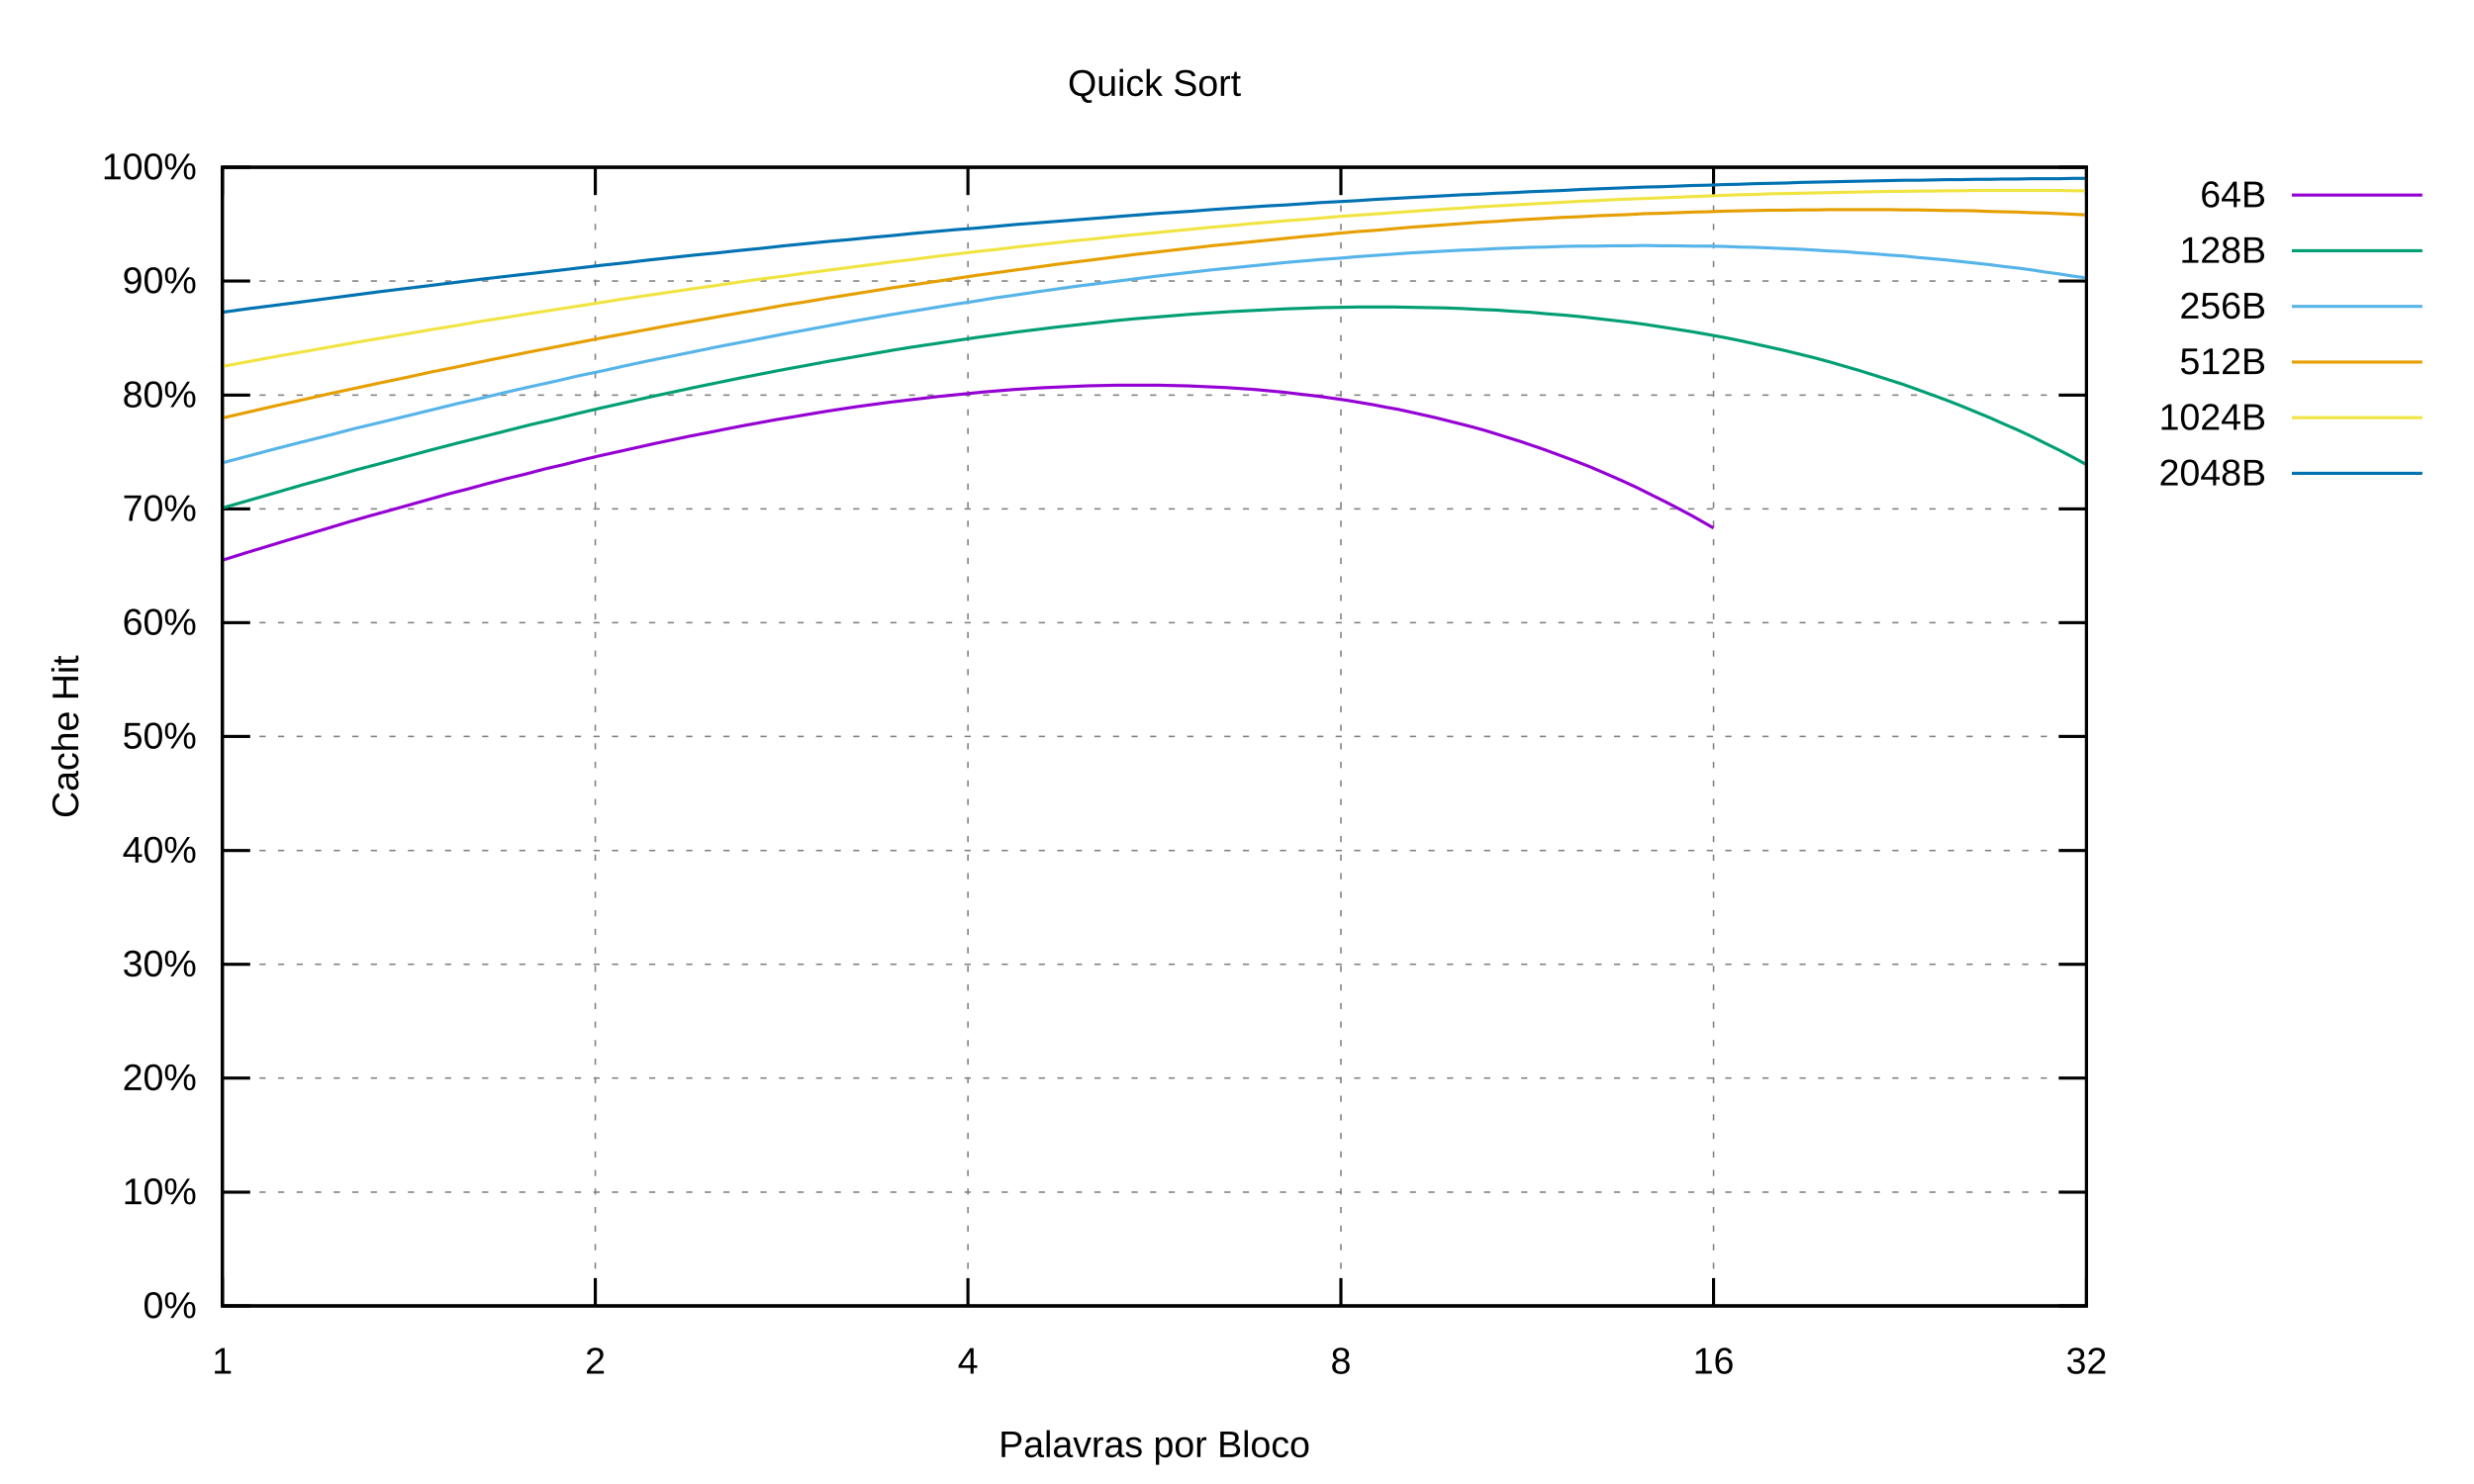
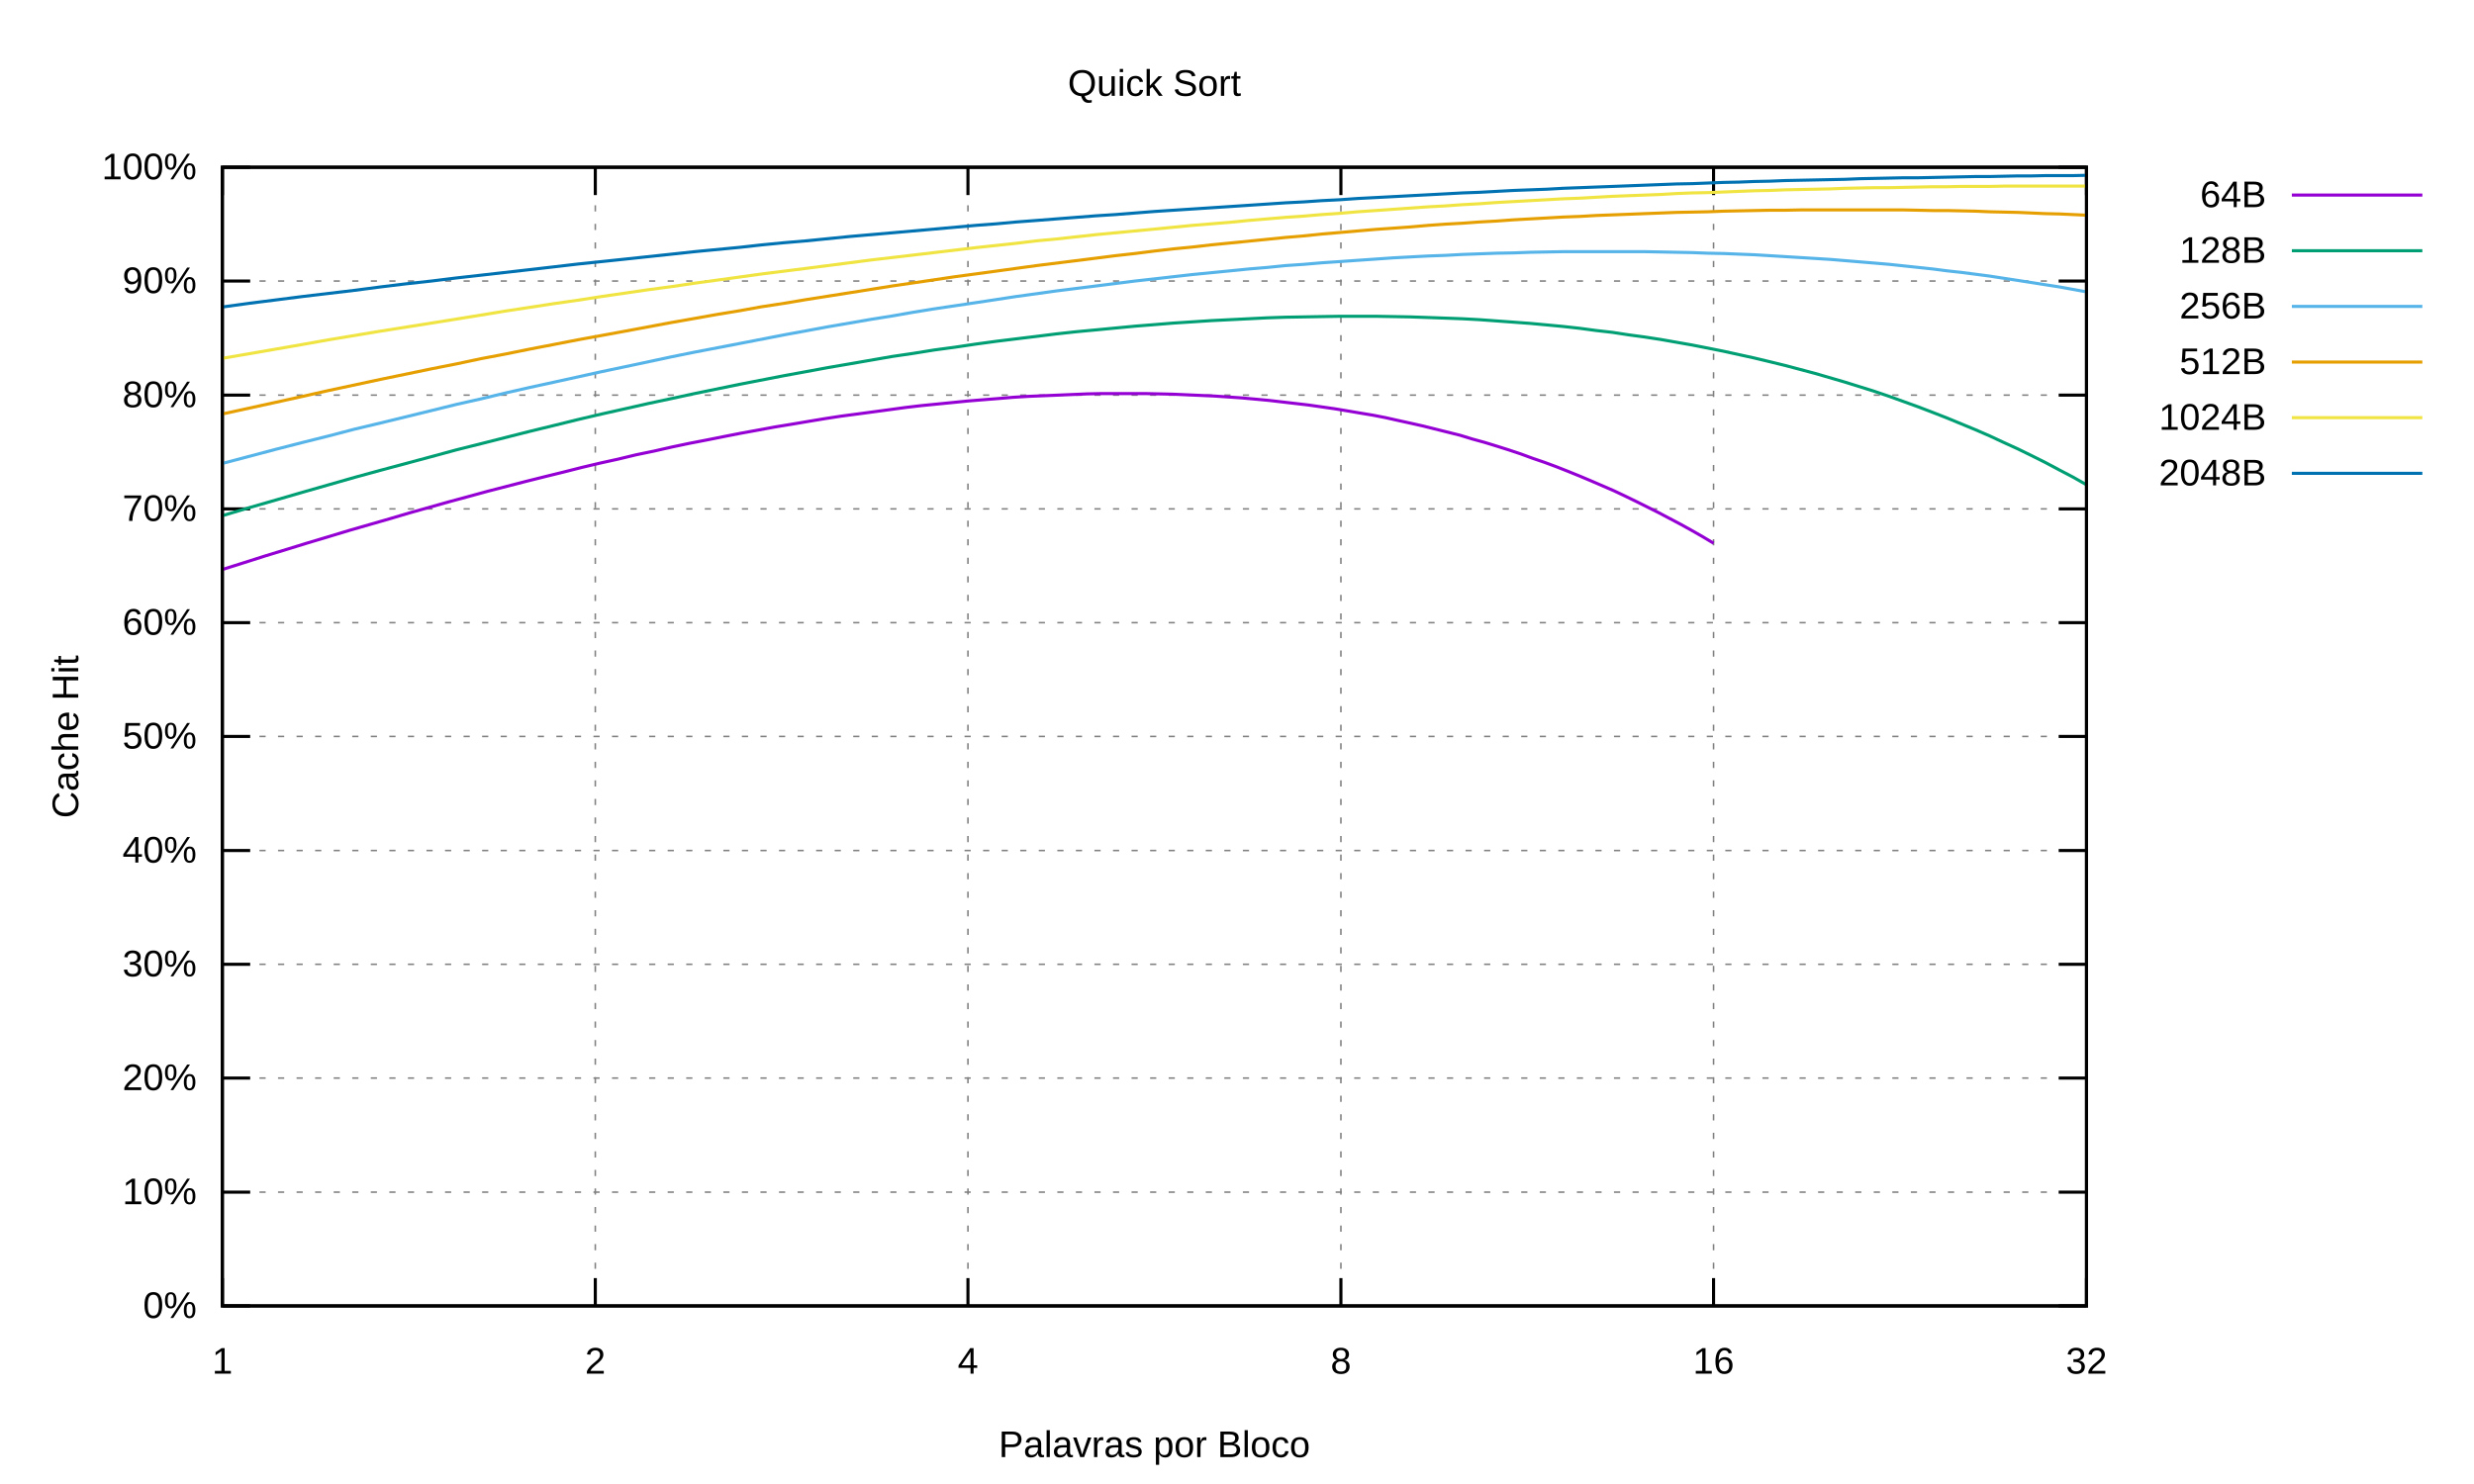
<svg xmlns="http://www.w3.org/2000/svg" xmlns:xlink="http://www.w3.org/1999/xlink" width="800" height="480" viewBox="0 0 800 480">
  <g id="gnuplot_canvas">
    <rect x="0" y="0" width="800" height="480" fill="none" />
    <defs>
      <circle id="gpDot" r="0.5" stroke-width="0.5" stroke="currentColor" />
      <path id="gpPt0" stroke-width="0.222" stroke="currentColor" d="M-1,0 h2 M0,-1 v2" />
      <path id="gpPt1" stroke-width="0.222" stroke="currentColor" d="M-1,-1 L1,1 M1,-1 L-1,1" />
      <path id="gpPt2" stroke-width="0.222" stroke="currentColor" d="M-1,0 L1,0 M0,-1 L0,1 M-1,-1 L1,1 M-1,1 L1,-1" />
      <rect id="gpPt3" stroke-width="0.222" stroke="currentColor" x="-1" y="-1" width="2" height="2" />
      <rect id="gpPt4" stroke-width="0.222" stroke="currentColor" fill="currentColor" x="-1" y="-1" width="2" height="2" />
      <circle id="gpPt5" stroke-width="0.222" stroke="currentColor" cx="0" cy="0" r="1" />
      <use xlink:href="#gpPt5" id="gpPt6" fill="currentColor" stroke="none" />
      <path id="gpPt7" stroke-width="0.222" stroke="currentColor" d="M0,-1.33 L-1.33,0.67 L1.33,0.67 z" />
      <use xlink:href="#gpPt7" id="gpPt8" fill="currentColor" stroke="none" />
      <use xlink:href="#gpPt7" id="gpPt9" stroke="currentColor" transform="rotate(180)" />
      <use xlink:href="#gpPt9" id="gpPt10" fill="currentColor" stroke="none" />
      <use xlink:href="#gpPt3" id="gpPt11" stroke="currentColor" transform="rotate(45)" />
      <use xlink:href="#gpPt11" id="gpPt12" fill="currentColor" stroke="none" />
      <path id="gpPt13" stroke-width="0.222" stroke="currentColor" d="M0,1.330 L1.265,0.411 L0.782,-1.067 L-0.782,-1.076 L-1.265,0.411 z" />
      <use xlink:href="#gpPt13" id="gpPt14" fill="currentColor" stroke="none" />
      <filter id="textbox" filterUnits="objectBoundingBox" x="0" y="0" height="1" width="1">
        <feFlood flood-color="white" flood-opacity="1" result="bgnd" />
        <feComposite in="SourceGraphic" in2="bgnd" operator="atop" />
      </filter>
      <filter id="greybox" filterUnits="objectBoundingBox" x="0" y="0" height="1" width="1">
        <feFlood flood-color="lightgrey" flood-opacity="1" result="grey" />
        <feComposite in="SourceGraphic" in2="grey" operator="atop" />
      </filter>
    </defs>
    <g fill="none" color="white" stroke="currentColor" stroke-width="1.00" stroke-linecap="butt" stroke-linejoin="miter">
</g>
    <g fill="none" color="black" stroke="currentColor" stroke-width="1.00" stroke-linecap="butt" stroke-linejoin="miter">
</g>
    <g fill="none" color="black" stroke="black" stroke-width="0.50" stroke-linecap="butt" stroke-linejoin="miter">
</g>
    <g fill="none" color="gray" stroke="currentColor" stroke-width="0.50" stroke-linecap="butt" stroke-linejoin="miter">
      <path stroke="gray" stroke-dasharray="2,4" class="gridline" d="M71.9,422.4 L674.7,422.4  " />
    </g>
    <g fill="none" color="gray" stroke="gray" stroke-width="1.00" stroke-linecap="butt" stroke-linejoin="miter">
</g>
    <g fill="none" color="black" stroke="currentColor" stroke-width="1.00" stroke-linecap="butt" stroke-linejoin="miter">
      <path stroke="black" d="M71.9,422.4 L80.9,422.4 M674.7,422.4 L665.7,422.4  " />
      <g transform="translate(63.6,426.3)" stroke="none" fill="black" font-family="Arial" font-size="12.00" text-anchor="end">
        <text>
          <tspan font-family="Arial">0%</tspan>
        </text>
      </g>
    </g>
    <g fill="none" color="black" stroke="currentColor" stroke-width="1.00" stroke-linecap="butt" stroke-linejoin="miter">
</g>
    <g fill="none" color="black" stroke="black" stroke-width="0.50" stroke-linecap="butt" stroke-linejoin="miter">
</g>
    <g fill="none" color="gray" stroke="currentColor" stroke-width="0.50" stroke-linecap="butt" stroke-linejoin="miter">
      <path stroke="gray" stroke-dasharray="2,4" class="gridline" d="M71.9,385.6 L674.7,385.6  " />
    </g>
    <g fill="none" color="gray" stroke="gray" stroke-width="1.00" stroke-linecap="butt" stroke-linejoin="miter">
</g>
    <g fill="none" color="black" stroke="currentColor" stroke-width="1.00" stroke-linecap="butt" stroke-linejoin="miter">
      <path stroke="black" d="M71.9,385.6 L80.9,385.6 M674.7,385.6 L665.7,385.6  " />
      <g transform="translate(63.6,389.5)" stroke="none" fill="black" font-family="Arial" font-size="12.00" text-anchor="end">
        <text>
          <tspan font-family="Arial">10%</tspan>
        </text>
      </g>
    </g>
    <g fill="none" color="black" stroke="currentColor" stroke-width="1.00" stroke-linecap="butt" stroke-linejoin="miter">
</g>
    <g fill="none" color="black" stroke="black" stroke-width="0.50" stroke-linecap="butt" stroke-linejoin="miter">
</g>
    <g fill="none" color="gray" stroke="currentColor" stroke-width="0.50" stroke-linecap="butt" stroke-linejoin="miter">
      <path stroke="gray" stroke-dasharray="2,4" class="gridline" d="M71.9,348.7 L674.7,348.7  " />
    </g>
    <g fill="none" color="gray" stroke="gray" stroke-width="1.00" stroke-linecap="butt" stroke-linejoin="miter">
</g>
    <g fill="none" color="black" stroke="currentColor" stroke-width="1.00" stroke-linecap="butt" stroke-linejoin="miter">
      <path stroke="black" d="M71.9,348.7 L80.9,348.7 M674.7,348.7 L665.7,348.7  " />
      <g transform="translate(63.6,352.6)" stroke="none" fill="black" font-family="Arial" font-size="12.00" text-anchor="end">
        <text>
          <tspan font-family="Arial">20%</tspan>
        </text>
      </g>
    </g>
    <g fill="none" color="black" stroke="currentColor" stroke-width="1.00" stroke-linecap="butt" stroke-linejoin="miter">
</g>
    <g fill="none" color="black" stroke="black" stroke-width="0.50" stroke-linecap="butt" stroke-linejoin="miter">
</g>
    <g fill="none" color="gray" stroke="currentColor" stroke-width="0.50" stroke-linecap="butt" stroke-linejoin="miter">
      <path stroke="gray" stroke-dasharray="2,4" class="gridline" d="M71.9,311.9 L674.7,311.9  " />
    </g>
    <g fill="none" color="gray" stroke="gray" stroke-width="1.00" stroke-linecap="butt" stroke-linejoin="miter">
</g>
    <g fill="none" color="black" stroke="currentColor" stroke-width="1.00" stroke-linecap="butt" stroke-linejoin="miter">
      <path stroke="black" d="M71.9,311.9 L80.9,311.9 M674.7,311.9 L665.7,311.9  " />
      <g transform="translate(63.6,315.8)" stroke="none" fill="black" font-family="Arial" font-size="12.00" text-anchor="end">
        <text>
          <tspan font-family="Arial">30%</tspan>
        </text>
      </g>
    </g>
    <g fill="none" color="black" stroke="currentColor" stroke-width="1.00" stroke-linecap="butt" stroke-linejoin="miter">
</g>
    <g fill="none" color="black" stroke="black" stroke-width="0.50" stroke-linecap="butt" stroke-linejoin="miter">
</g>
    <g fill="none" color="gray" stroke="currentColor" stroke-width="0.50" stroke-linecap="butt" stroke-linejoin="miter">
      <path stroke="gray" stroke-dasharray="2,4" class="gridline" d="M71.9,275.1 L674.7,275.1  " />
    </g>
    <g fill="none" color="gray" stroke="gray" stroke-width="1.00" stroke-linecap="butt" stroke-linejoin="miter">
</g>
    <g fill="none" color="black" stroke="currentColor" stroke-width="1.00" stroke-linecap="butt" stroke-linejoin="miter">
      <path stroke="black" d="M71.9,275.1 L80.9,275.1 M674.7,275.1 L665.7,275.1  " />
      <g transform="translate(63.6,279.0)" stroke="none" fill="black" font-family="Arial" font-size="12.00" text-anchor="end">
        <text>
          <tspan font-family="Arial">40%</tspan>
        </text>
      </g>
    </g>
    <g fill="none" color="black" stroke="currentColor" stroke-width="1.00" stroke-linecap="butt" stroke-linejoin="miter">
</g>
    <g fill="none" color="black" stroke="black" stroke-width="0.50" stroke-linecap="butt" stroke-linejoin="miter">
</g>
    <g fill="none" color="gray" stroke="currentColor" stroke-width="0.50" stroke-linecap="butt" stroke-linejoin="miter">
      <path stroke="gray" stroke-dasharray="2,4" class="gridline" d="M71.9,238.2 L674.7,238.2  " />
    </g>
    <g fill="none" color="gray" stroke="gray" stroke-width="1.00" stroke-linecap="butt" stroke-linejoin="miter">
</g>
    <g fill="none" color="black" stroke="currentColor" stroke-width="1.00" stroke-linecap="butt" stroke-linejoin="miter">
      <path stroke="black" d="M71.9,238.2 L80.9,238.2 M674.7,238.2 L665.7,238.2  " />
      <g transform="translate(63.6,242.1)" stroke="none" fill="black" font-family="Arial" font-size="12.00" text-anchor="end">
        <text>
          <tspan font-family="Arial">50%</tspan>
        </text>
      </g>
    </g>
    <g fill="none" color="black" stroke="currentColor" stroke-width="1.00" stroke-linecap="butt" stroke-linejoin="miter">
</g>
    <g fill="none" color="black" stroke="black" stroke-width="0.50" stroke-linecap="butt" stroke-linejoin="miter">
</g>
    <g fill="none" color="gray" stroke="currentColor" stroke-width="0.50" stroke-linecap="butt" stroke-linejoin="miter">
      <path stroke="gray" stroke-dasharray="2,4" class="gridline" d="M71.9,201.4 L674.7,201.4  " />
    </g>
    <g fill="none" color="gray" stroke="gray" stroke-width="1.00" stroke-linecap="butt" stroke-linejoin="miter">
</g>
    <g fill="none" color="black" stroke="currentColor" stroke-width="1.00" stroke-linecap="butt" stroke-linejoin="miter">
      <path stroke="black" d="M71.9,201.4 L80.9,201.4 M674.7,201.4 L665.7,201.4  " />
      <g transform="translate(63.6,205.3)" stroke="none" fill="black" font-family="Arial" font-size="12.00" text-anchor="end">
        <text>
          <tspan font-family="Arial">60%</tspan>
        </text>
      </g>
    </g>
    <g fill="none" color="black" stroke="currentColor" stroke-width="1.00" stroke-linecap="butt" stroke-linejoin="miter">
</g>
    <g fill="none" color="black" stroke="black" stroke-width="0.50" stroke-linecap="butt" stroke-linejoin="miter">
</g>
    <g fill="none" color="gray" stroke="currentColor" stroke-width="0.50" stroke-linecap="butt" stroke-linejoin="miter">
      <path stroke="gray" stroke-dasharray="2,4" class="gridline" d="M71.9,164.6 L674.7,164.6  " />
    </g>
    <g fill="none" color="gray" stroke="gray" stroke-width="1.00" stroke-linecap="butt" stroke-linejoin="miter">
</g>
    <g fill="none" color="black" stroke="currentColor" stroke-width="1.00" stroke-linecap="butt" stroke-linejoin="miter">
      <path stroke="black" d="M71.9,164.6 L80.9,164.6 M674.7,164.6 L665.7,164.6  " />
      <g transform="translate(63.6,168.5)" stroke="none" fill="black" font-family="Arial" font-size="12.00" text-anchor="end">
        <text>
          <tspan font-family="Arial">70%</tspan>
        </text>
      </g>
    </g>
    <g fill="none" color="black" stroke="currentColor" stroke-width="1.00" stroke-linecap="butt" stroke-linejoin="miter">
</g>
    <g fill="none" color="black" stroke="black" stroke-width="0.50" stroke-linecap="butt" stroke-linejoin="miter">
</g>
    <g fill="none" color="gray" stroke="currentColor" stroke-width="0.50" stroke-linecap="butt" stroke-linejoin="miter">
      <path stroke="gray" stroke-dasharray="2,4" class="gridline" d="M71.9,127.8 L674.7,127.8  " />
    </g>
    <g fill="none" color="gray" stroke="gray" stroke-width="1.00" stroke-linecap="butt" stroke-linejoin="miter">
</g>
    <g fill="none" color="black" stroke="currentColor" stroke-width="1.00" stroke-linecap="butt" stroke-linejoin="miter">
      <path stroke="black" d="M71.9,127.8 L80.9,127.8 M674.7,127.8 L665.7,127.8  " />
      <g transform="translate(63.6,131.7)" stroke="none" fill="black" font-family="Arial" font-size="12.00" text-anchor="end">
        <text>
          <tspan font-family="Arial">80%</tspan>
        </text>
      </g>
    </g>
    <g fill="none" color="black" stroke="currentColor" stroke-width="1.00" stroke-linecap="butt" stroke-linejoin="miter">
</g>
    <g fill="none" color="black" stroke="black" stroke-width="0.50" stroke-linecap="butt" stroke-linejoin="miter">
</g>
    <g fill="none" color="gray" stroke="currentColor" stroke-width="0.50" stroke-linecap="butt" stroke-linejoin="miter">
      <path stroke="gray" stroke-dasharray="2,4" class="gridline" d="M71.9,90.9 L674.7,90.9  " />
    </g>
    <g fill="none" color="gray" stroke="gray" stroke-width="1.00" stroke-linecap="butt" stroke-linejoin="miter">
</g>
    <g fill="none" color="black" stroke="currentColor" stroke-width="1.00" stroke-linecap="butt" stroke-linejoin="miter">
      <path stroke="black" d="M71.9,90.9 L80.9,90.9 M674.7,90.9 L665.7,90.9  " />
      <g transform="translate(63.6,94.8)" stroke="none" fill="black" font-family="Arial" font-size="12.00" text-anchor="end">
        <text>
          <tspan font-family="Arial">90%</tspan>
        </text>
      </g>
    </g>
    <g fill="none" color="black" stroke="currentColor" stroke-width="1.00" stroke-linecap="butt" stroke-linejoin="miter">
</g>
    <g fill="none" color="black" stroke="black" stroke-width="0.50" stroke-linecap="butt" stroke-linejoin="miter">
</g>
    <g fill="none" color="gray" stroke="currentColor" stroke-width="0.50" stroke-linecap="butt" stroke-linejoin="miter">
      <path stroke="gray" stroke-dasharray="2,4" class="gridline" d="M71.9,54.1 L674.7,54.1  " />
    </g>
    <g fill="none" color="gray" stroke="gray" stroke-width="1.00" stroke-linecap="butt" stroke-linejoin="miter">
</g>
    <g fill="none" color="black" stroke="currentColor" stroke-width="1.00" stroke-linecap="butt" stroke-linejoin="miter">
      <path stroke="black" d="M71.9,54.1 L80.9,54.1 M674.7,54.1 L665.7,54.1  " />
      <g transform="translate(63.6,58.0)" stroke="none" fill="black" font-family="Arial" font-size="12.00" text-anchor="end">
        <text>
          <tspan font-family="Arial">100%</tspan>
        </text>
      </g>
    </g>
    <g fill="none" color="black" stroke="currentColor" stroke-width="1.00" stroke-linecap="butt" stroke-linejoin="miter">
</g>
    <g fill="none" color="black" stroke="black" stroke-width="0.50" stroke-linecap="butt" stroke-linejoin="miter">
</g>
    <g fill="none" color="gray" stroke="currentColor" stroke-width="0.50" stroke-linecap="butt" stroke-linejoin="miter">
      <path stroke="gray" stroke-dasharray="2,4" class="gridline" d="M71.9,422.4 L71.9,54.1  " />
    </g>
    <g fill="none" color="gray" stroke="gray" stroke-width="1.00" stroke-linecap="butt" stroke-linejoin="miter">
</g>
    <g fill="none" color="black" stroke="currentColor" stroke-width="1.00" stroke-linecap="butt" stroke-linejoin="miter">
      <path stroke="black" d="M71.9,422.4 L71.9,413.4 M71.9,54.1 L71.9,63.1  " />
      <g transform="translate(71.9,444.3)" stroke="none" fill="black" font-family="Arial" font-size="12.00" text-anchor="middle">
        <text>
          <tspan font-family="Arial"> 1</tspan>
        </text>
      </g>
    </g>
    <g fill="none" color="black" stroke="currentColor" stroke-width="1.00" stroke-linecap="butt" stroke-linejoin="miter">
</g>
    <g fill="none" color="black" stroke="black" stroke-width="0.50" stroke-linecap="butt" stroke-linejoin="miter">
</g>
    <g fill="none" color="gray" stroke="currentColor" stroke-width="0.50" stroke-linecap="butt" stroke-linejoin="miter">
      <path stroke="gray" stroke-dasharray="2,4" class="gridline" d="M192.5,422.4 L192.5,54.1  " />
    </g>
    <g fill="none" color="gray" stroke="gray" stroke-width="1.00" stroke-linecap="butt" stroke-linejoin="miter">
</g>
    <g fill="none" color="black" stroke="currentColor" stroke-width="1.00" stroke-linecap="butt" stroke-linejoin="miter">
      <path stroke="black" d="M192.5,422.4 L192.5,413.4 M192.5,54.1 L192.5,63.1  " />
      <g transform="translate(192.5,444.3)" stroke="none" fill="black" font-family="Arial" font-size="12.00" text-anchor="middle">
        <text>
          <tspan font-family="Arial"> 2</tspan>
        </text>
      </g>
    </g>
    <g fill="none" color="black" stroke="currentColor" stroke-width="1.00" stroke-linecap="butt" stroke-linejoin="miter">
</g>
    <g fill="none" color="black" stroke="black" stroke-width="0.50" stroke-linecap="butt" stroke-linejoin="miter">
</g>
    <g fill="none" color="gray" stroke="currentColor" stroke-width="0.50" stroke-linecap="butt" stroke-linejoin="miter">
      <path stroke="gray" stroke-dasharray="2,4" class="gridline" d="M313.0,422.4 L313.0,54.1  " />
    </g>
    <g fill="none" color="gray" stroke="gray" stroke-width="1.00" stroke-linecap="butt" stroke-linejoin="miter">
</g>
    <g fill="none" color="black" stroke="currentColor" stroke-width="1.00" stroke-linecap="butt" stroke-linejoin="miter">
      <path stroke="black" d="M313.0,422.4 L313.0,413.4 M313.0,54.1 L313.0,63.1  " />
      <g transform="translate(313.0,444.3)" stroke="none" fill="black" font-family="Arial" font-size="12.00" text-anchor="middle">
        <text>
          <tspan font-family="Arial"> 4</tspan>
        </text>
      </g>
    </g>
    <g fill="none" color="black" stroke="currentColor" stroke-width="1.00" stroke-linecap="butt" stroke-linejoin="miter">
</g>
    <g fill="none" color="black" stroke="black" stroke-width="0.50" stroke-linecap="butt" stroke-linejoin="miter">
</g>
    <g fill="none" color="gray" stroke="currentColor" stroke-width="0.50" stroke-linecap="butt" stroke-linejoin="miter">
      <path stroke="gray" stroke-dasharray="2,4" class="gridline" d="M433.6,422.4 L433.6,54.1  " />
    </g>
    <g fill="none" color="gray" stroke="gray" stroke-width="1.00" stroke-linecap="butt" stroke-linejoin="miter">
</g>
    <g fill="none" color="black" stroke="currentColor" stroke-width="1.00" stroke-linecap="butt" stroke-linejoin="miter">
      <path stroke="black" d="M433.6,422.4 L433.6,413.4 M433.6,54.1 L433.6,63.1  " />
      <g transform="translate(433.6,444.3)" stroke="none" fill="black" font-family="Arial" font-size="12.00" text-anchor="middle">
        <text>
          <tspan font-family="Arial"> 8</tspan>
        </text>
      </g>
    </g>
    <g fill="none" color="black" stroke="currentColor" stroke-width="1.00" stroke-linecap="butt" stroke-linejoin="miter">
</g>
    <g fill="none" color="black" stroke="black" stroke-width="0.50" stroke-linecap="butt" stroke-linejoin="miter">
</g>
    <g fill="none" color="gray" stroke="currentColor" stroke-width="0.50" stroke-linecap="butt" stroke-linejoin="miter">
      <path stroke="gray" stroke-dasharray="2,4" class="gridline" d="M554.1,422.4 L554.1,54.1  " />
    </g>
    <g fill="none" color="gray" stroke="gray" stroke-width="1.00" stroke-linecap="butt" stroke-linejoin="miter">
</g>
    <g fill="none" color="black" stroke="currentColor" stroke-width="1.00" stroke-linecap="butt" stroke-linejoin="miter">
      <path stroke="black" d="M554.1,422.4 L554.1,413.4 M554.1,54.1 L554.1,63.1  " />
      <g transform="translate(554.1,444.3)" stroke="none" fill="black" font-family="Arial" font-size="12.00" text-anchor="middle">
        <text>
          <tspan font-family="Arial"> 16</tspan>
        </text>
      </g>
    </g>
    <g fill="none" color="black" stroke="currentColor" stroke-width="1.00" stroke-linecap="butt" stroke-linejoin="miter">
</g>
    <g fill="none" color="black" stroke="black" stroke-width="0.50" stroke-linecap="butt" stroke-linejoin="miter">
</g>
    <g fill="none" color="gray" stroke="currentColor" stroke-width="0.50" stroke-linecap="butt" stroke-linejoin="miter">
      <path stroke="gray" stroke-dasharray="2,4" class="gridline" d="M674.7,422.4 L674.7,54.1  " />
    </g>
    <g fill="none" color="gray" stroke="gray" stroke-width="1.00" stroke-linecap="butt" stroke-linejoin="miter">
</g>
    <g fill="none" color="black" stroke="currentColor" stroke-width="1.00" stroke-linecap="butt" stroke-linejoin="miter">
      <path stroke="black" d="M674.7,422.4 L674.7,413.4 M674.7,54.1 L674.7,63.1  " />
      <g transform="translate(674.7,444.3)" stroke="none" fill="black" font-family="Arial" font-size="12.00" text-anchor="middle">
        <text>
          <tspan font-family="Arial"> 32</tspan>
        </text>
      </g>
    </g>
    <g fill="none" color="black" stroke="currentColor" stroke-width="1.00" stroke-linecap="butt" stroke-linejoin="miter">
</g>
    <g fill="none" color="black" stroke="currentColor" stroke-width="1.00" stroke-linecap="butt" stroke-linejoin="miter">
      <path stroke="black" d="M71.9,54.1 L71.9,422.4 L674.7,422.4 L674.7,54.1 L71.9,54.1 Z  " />
    </g>
    <g fill="none" color="black" stroke="currentColor" stroke-width="1.00" stroke-linecap="butt" stroke-linejoin="miter">
      <g transform="translate(25.3,238.3) rotate(270)" stroke="none" fill="black" font-family="Arial" font-size="12.00" text-anchor="middle">
        <text>
          <tspan font-family="Arial">Cache Hit</tspan>
        </text>
      </g>
    </g>
    <g fill="none" color="black" stroke="currentColor" stroke-width="1.00" stroke-linecap="butt" stroke-linejoin="miter">
      <g transform="translate(373.3,471.3)" stroke="none" fill="black" font-family="Arial" font-size="12.00" text-anchor="middle">
        <text>
          <tspan font-family="Arial">Palavras por Bloco</tspan>
        </text>
      </g>
    </g>
    <g fill="none" color="black" stroke="currentColor" stroke-width="1.00" stroke-linecap="butt" stroke-linejoin="miter">
      <g transform="translate(373.3,31.0)" stroke="none" fill="black" font-family="Arial" font-size="12.00" text-anchor="middle">
        <text>
          <tspan font-family="Arial">Quick Sort</tspan>
        </text>
      </g>
    </g>
    <g fill="none" color="black" stroke="currentColor" stroke-width="1.00" stroke-linecap="butt" stroke-linejoin="miter">
</g>
    <g id="gnuplot_plot_1">
      <g fill="none" color="black" stroke="currentColor" stroke-width="1.00" stroke-linecap="butt" stroke-linejoin="miter">
        <g transform="translate(732.8,67.0)" stroke="none" fill="black" font-family="Arial" font-size="12.00" text-anchor="end">
          <text>
            <tspan font-family="Arial">64B</tspan>
          </text>
        </g>
      </g>
      <g fill="none" color="black" stroke="currentColor" stroke-width="1.00" stroke-linecap="butt" stroke-linejoin="miter">
-         <path stroke="rgb(148,   0, 211)" d="M741.1,63.1 L783.3,63.1 M71.9,181.2 L78.9,179.0 L85.8,176.9 L92.7,174.8 L99.5,172.8 L106.2,170.8   L112.8,168.8 L119.4,166.9 L126.0,165.1 L132.4,163.3 L138.8,161.5 L145.2,159.7 L151.5,158.1 L157.7,156.4   L163.9,154.8 L170.1,153.3 L176.1,151.7 L182.2,150.3 L188.1,148.8 L194.0,147.4 L199.9,146.1 L205.7,144.8   L211.5,143.5 L217.2,142.3 L222.9,141.1 L228.6,140.0 L234.1,138.9 L239.7,137.8 L245.2,136.8 L250.6,135.8   L256.1,134.9 L261.4,134.0 L266.8,133.1 L272.0,132.3 L277.3,131.5 L282.5,130.8 L287.7,130.1 L292.8,129.5   L297.9,128.9 L303.0,128.3 L308.0,127.8 L313.0,127.3 L317.9,126.8 L322.9,126.4 L327.7,126.0 L332.6,125.7   L337.4,125.4 L342.2,125.2 L346.9,125.0 L351.6,124.8 L356.3,124.7 L361.0,124.6 L365.6,124.6 L370.2,124.6   L374.8,124.6 L379.3,124.7 L383.8,124.8 L388.3,125.0 L392.7,125.2 L397.1,125.4 L401.5,125.7 L405.9,126.0   L410.2,126.4 L414.5,126.8 L418.8,127.3 L423.1,127.8 L427.3,128.3 L431.5,128.9 L435.7,129.5 L439.8,130.2   L444.0,130.9 L448.1,131.7 L452.1,132.4 L456.2,133.3 L460.2,134.2 L464.2,135.1 L468.2,136.1 L472.2,137.1   L476.1,138.1 L480.1,139.2 L484.0,140.4 L487.8,141.6 L491.7,142.8 L495.5,144.1 L499.3,145.4 L503.1,146.8   L506.9,148.2 L510.6,149.6 L514.4,151.1 L518.1,152.7 L521.8,154.3 L525.4,155.9 L529.1,157.6 L532.7,159.4   L536.3,161.2 L539.9,163.0 L543.5,164.9 L547.1,166.8 L550.6,168.8 L554.1,170.8  " />
+         <path stroke="rgb(148,   0, 211)" d="M741.1,63.1 L783.3,63.1 M71.9,184.2 L78.9,182.0 L85.8,179.8 L92.7,177.7 L99.5,175.6 L106.2,173.6   L112.8,171.6 L119.4,169.7 L126.0,167.8 L132.4,165.9 L138.8,164.1 L145.2,162.3 L151.5,160.6 L157.7,158.9   L163.9,157.3 L170.1,155.7 L176.1,154.2 L182.2,152.7 L188.1,151.2 L194.0,149.8 L199.9,148.5 L205.7,147.1   L211.5,145.9 L217.2,144.6 L222.9,143.4 L228.6,142.3 L234.1,141.2 L239.7,140.1 L245.2,139.1 L250.6,138.1   L256.1,137.2 L261.4,136.3 L266.8,135.4 L272.0,134.6 L277.3,133.9 L282.5,133.2 L287.7,132.5 L292.8,131.8   L297.9,131.2 L303.0,130.7 L308.0,130.2 L313.0,129.7 L317.9,129.3 L322.9,128.9 L327.7,128.5 L332.6,128.2   L337.4,128.0 L342.2,127.8 L346.9,127.6 L351.6,127.4 L356.3,127.3 L361.0,127.3 L365.6,127.3 L370.2,127.3   L374.8,127.4 L379.3,127.5 L383.8,127.7 L388.3,127.9 L392.7,128.1 L397.1,128.4 L401.5,128.7 L405.9,129.1   L410.2,129.5 L414.5,130.0 L418.8,130.5 L423.1,131.0 L427.3,131.6 L431.5,132.2 L435.7,132.9 L439.8,133.6   L444.0,134.3 L448.1,135.1 L452.1,136.0 L456.2,136.9 L460.2,137.8 L464.2,138.8 L468.2,139.8 L472.2,140.8   L476.1,142.0 L480.1,143.1 L484.0,144.3 L487.8,145.5 L491.7,146.8 L495.5,148.2 L499.3,149.5 L503.1,150.9   L506.9,152.4 L510.6,153.9 L514.4,155.5 L518.1,157.1 L521.8,158.7 L525.4,160.4 L529.1,162.2 L532.7,164.0   L536.3,165.8 L539.9,167.7 L543.5,169.6 L547.1,171.6 L550.6,173.6 L554.1,175.7  " />
      </g>
    </g>
    <g id="gnuplot_plot_2">
      <g fill="none" color="black" stroke="currentColor" stroke-width="1.00" stroke-linecap="butt" stroke-linejoin="miter">
        <g transform="translate(732.8,85.0)" stroke="none" fill="black" font-family="Arial" font-size="12.00" text-anchor="end">
          <text>
            <tspan font-family="Arial">128B</tspan>
          </text>
        </g>
      </g>
      <g fill="none" color="black" stroke="currentColor" stroke-width="1.00" stroke-linecap="butt" stroke-linejoin="miter">
-         <path stroke="rgb(  0, 158, 115)" d="M741.1,81.1 L783.3,81.1 M71.9,164.3 L80.6,161.8 L89.3,159.3 L97.9,156.8 L106.3,154.5 L114.7,152.1   L123.1,149.9 L131.3,147.7 L139.5,145.5 L147.6,143.4 L155.6,141.4 L163.5,139.4 L171.4,137.4 L179.2,135.6   L186.9,133.7 L194.6,131.9 L202.2,130.2 L209.7,128.5 L217.2,126.9 L224.6,125.3 L231.9,123.8 L239.2,122.3   L246.4,120.9 L253.6,119.5 L260.7,118.2 L267.7,116.9 L274.7,115.7 L281.6,114.5 L288.5,113.3 L295.3,112.2   L302.1,111.2 L308.8,110.2 L315.5,109.2 L322.1,108.3 L328.6,107.4 L335.2,106.6 L341.6,105.8 L348.0,105.1   L354.4,104.4 L360.7,103.7 L367.0,103.1 L373.3,102.6 L379.4,102.1 L385.6,101.6 L391.7,101.2 L397.8,100.8   L403.8,100.5 L409.8,100.2 L415.7,99.9 L421.6,99.7 L427.4,99.5 L433.3,99.4 L439.0,99.3 L444.8,99.3   L450.5,99.3 L456.1,99.4 L461.8,99.5 L467.4,99.6 L472.9,99.8 L478.4,100.1 L483.9,100.3 L489.4,100.7   L494.8,101.0 L500.2,101.5 L505.5,101.9 L510.9,102.4 L516.1,103.0 L521.4,103.6 L526.6,104.2 L531.8,104.9   L537.0,105.7 L542.1,106.5 L547.2,107.3 L552.3,108.2 L557.3,109.1 L562.3,110.1 L567.3,111.2 L572.3,112.3   L577.2,113.4 L582.1,114.6 L587.0,115.8 L591.8,117.1 L596.6,118.5 L601.4,119.9 L606.2,121.4 L610.9,122.9   L615.6,124.4 L620.3,126.1 L625.0,127.8 L629.6,129.5 L634.2,131.3 L638.8,133.2 L643.4,135.1 L647.9,137.1   L652.5,139.1 L657.0,141.2 L661.4,143.4 L665.9,145.6 L670.3,147.9 L674.7,150.3  " />
+         <path stroke="rgb(  0, 158, 115)" d="M741.1,81.1 L783.3,81.1 M71.9,166.8 L80.6,164.2 L89.3,161.7 L97.9,159.2 L106.3,156.8 L114.7,154.4   L123.1,152.1 L131.3,149.9 L139.5,147.7 L147.6,145.5 L155.6,143.5 L163.5,141.5 L171.4,139.5 L179.2,137.6   L186.9,135.7 L194.6,133.9 L202.2,132.2 L209.7,130.5 L217.2,128.9 L224.6,127.3 L231.9,125.8 L239.2,124.3   L246.4,122.9 L253.6,121.5 L260.7,120.2 L267.7,118.9 L274.7,117.7 L281.6,116.5 L288.5,115.3 L295.3,114.3   L302.1,113.2 L308.8,112.3 L315.5,111.3 L322.1,110.4 L328.6,109.6 L335.2,108.8 L341.6,108.0 L348.0,107.3   L354.4,106.7 L360.7,106.1 L367.0,105.5 L373.3,105.0 L379.4,104.5 L385.6,104.1 L391.7,103.7 L397.8,103.4   L403.8,103.1 L409.8,102.8 L415.7,102.6 L421.6,102.5 L427.4,102.4 L433.3,102.3 L439.0,102.3 L444.8,102.3   L450.5,102.4 L456.1,102.5 L461.8,102.7 L467.4,102.9 L472.9,103.1 L478.4,103.4 L483.9,103.8 L489.4,104.2   L494.8,104.6 L500.2,105.1 L505.5,105.6 L510.9,106.2 L516.1,106.9 L521.4,107.5 L526.6,108.3 L531.8,109.0   L537.0,109.8 L542.1,110.7 L547.2,111.6 L552.3,112.6 L557.3,113.6 L562.3,114.7 L567.3,115.8 L572.3,117.0   L577.2,118.2 L582.1,119.5 L587.0,120.8 L591.8,122.2 L596.6,123.6 L601.4,125.1 L606.2,126.6 L610.9,128.2   L615.6,129.9 L620.3,131.6 L625.0,133.4 L629.6,135.2 L634.2,137.1 L638.8,139.0 L643.4,141.0 L647.9,143.1   L652.5,145.2 L657.0,147.4 L661.4,149.6 L665.9,152.0 L670.3,154.3 L674.7,156.8  " />
      </g>
    </g>
    <g id="gnuplot_plot_3">
      <g fill="none" color="black" stroke="currentColor" stroke-width="1.00" stroke-linecap="butt" stroke-linejoin="miter">
        <g transform="translate(732.8,103.0)" stroke="none" fill="black" font-family="Arial" font-size="12.00" text-anchor="end">
          <text>
            <tspan font-family="Arial">256B</tspan>
          </text>
        </g>
      </g>
      <g fill="none" color="black" stroke="currentColor" stroke-width="1.00" stroke-linecap="butt" stroke-linejoin="miter">
-         <path stroke="rgb( 86, 180, 233)" d="M741.1,99.1 L783.3,99.1 M71.9,149.7 L80.6,147.4 L89.3,145.1 L97.9,142.9 L106.3,140.8 L114.7,138.6   L123.1,136.6 L131.3,134.6 L139.5,132.6 L147.6,130.6 L155.6,128.8 L163.5,126.9 L171.4,125.1 L179.2,123.4   L186.9,121.6 L194.6,120.0 L202.2,118.3 L209.7,116.7 L217.2,115.2 L224.6,113.7 L231.9,112.2 L239.2,110.8   L246.4,109.4 L253.6,108.0 L260.7,106.7 L267.7,105.4 L274.7,104.1 L281.6,102.9 L288.5,101.7 L295.3,100.6   L302.1,99.5 L308.8,98.4 L315.5,97.4 L322.1,96.3 L328.6,95.4 L335.2,94.4 L341.6,93.5 L348.0,92.6   L354.4,91.8 L360.7,91.0 L367.0,90.2 L373.3,89.4 L379.4,88.7 L385.6,88.0 L391.7,87.3 L397.8,86.7   L403.8,86.1 L409.8,85.5 L415.7,84.9 L421.6,84.4 L427.4,83.9 L433.3,83.5 L439.0,83.0 L444.8,82.6   L450.5,82.2 L456.1,81.8 L461.8,81.5 L467.4,81.2 L472.9,80.9 L478.4,80.7 L483.9,80.4 L489.4,80.2   L494.8,80.0 L500.2,79.9 L505.5,79.7 L510.9,79.6 L516.1,79.6 L521.4,79.5 L526.6,79.5 L531.8,79.4   L537.0,79.5 L542.1,79.5 L547.2,79.6 L552.3,79.6 L557.3,79.7 L562.3,79.9 L567.3,80.0 L572.3,80.2   L577.2,80.4 L582.1,80.6 L587.0,80.9 L591.8,81.2 L596.6,81.4 L601.4,81.8 L606.2,82.1 L610.9,82.5   L615.6,82.8 L620.3,83.3 L625.0,83.7 L629.6,84.1 L634.2,84.6 L638.8,85.1 L643.4,85.6 L647.9,86.2   L652.5,86.7 L657.0,87.3 L661.4,88.0 L665.9,88.6 L670.3,89.3 L674.7,89.9  " />
+         <path stroke="rgb( 86, 180, 233)" d="M741.1,99.1 L783.3,99.1 M71.9,149.9 L80.6,147.6 L89.3,145.3 L97.9,143.1 L106.3,141.0 L114.7,138.8   L123.1,136.8 L131.3,134.8 L139.5,132.8 L147.6,130.8 L155.6,129.0 L163.5,127.1 L171.4,125.3 L179.2,123.6   L186.9,121.9 L194.6,120.2 L202.2,118.6 L209.7,117.0 L217.2,115.4 L224.6,113.9 L231.9,112.5 L239.2,111.1   L246.4,109.7 L253.6,108.3 L260.7,107.0 L267.7,105.7 L274.7,104.5 L281.6,103.3 L288.5,102.2 L295.3,101.0   L302.1,99.9 L308.8,98.9 L315.5,97.9 L322.1,96.9 L328.6,95.9 L335.2,95.0 L341.6,94.1 L348.0,93.3   L354.4,92.5 L360.7,91.7 L367.0,90.9 L373.3,90.2 L379.4,89.5 L385.6,88.8 L391.7,88.2 L397.8,87.6   L403.8,87.0 L409.8,86.5 L415.7,85.9 L421.6,85.5 L427.4,85.0 L433.3,84.6 L439.0,84.2 L444.8,83.8   L450.5,83.4 L456.1,83.1 L461.8,82.8 L467.4,82.6 L472.9,82.3 L478.4,82.1 L483.9,81.9 L489.4,81.8   L494.8,81.6 L500.2,81.5 L505.5,81.4 L510.9,81.4 L516.1,81.4 L521.4,81.4 L526.6,81.4 L531.8,81.4   L537.0,81.5 L542.1,81.6 L547.2,81.7 L552.3,81.9 L557.3,82.0 L562.3,82.2 L567.3,82.4 L572.3,82.7   L577.2,83.0 L582.1,83.3 L587.0,83.6 L591.8,83.9 L596.6,84.3 L601.4,84.7 L606.2,85.1 L610.9,85.5   L615.6,86.0 L620.3,86.5 L625.0,87.0 L629.6,87.6 L634.2,88.1 L638.8,88.7 L643.4,89.3 L647.9,90.0   L652.5,90.7 L657.0,91.4 L661.4,92.1 L665.9,92.8 L670.3,93.6 L674.7,94.4  " />
      </g>
    </g>
    <g id="gnuplot_plot_4">
      <g fill="none" color="black" stroke="currentColor" stroke-width="1.00" stroke-linecap="butt" stroke-linejoin="miter">
        <g transform="translate(732.8,121.0)" stroke="none" fill="black" font-family="Arial" font-size="12.00" text-anchor="end">
          <text>
            <tspan font-family="Arial">512B</tspan>
          </text>
        </g>
      </g>
      <g fill="none" color="black" stroke="currentColor" stroke-width="1.00" stroke-linecap="butt" stroke-linejoin="miter">
-         <path stroke="rgb(230, 159,   0)" d="M741.1,117.1 L783.3,117.1 M71.9,135.2 L80.6,133.2 L89.3,131.2 L97.9,129.3 L106.3,127.4 L114.7,125.6   L123.1,123.8 L131.3,122.1 L139.5,120.3 L147.6,118.7 L155.6,117.0 L163.5,115.4 L171.4,113.8 L179.2,112.3   L186.9,110.8 L194.6,109.3 L202.2,107.9 L209.7,106.5 L217.2,105.1 L224.6,103.8 L231.9,102.5 L239.2,101.2   L246.4,100.0 L253.6,98.7 L260.7,97.6 L267.7,96.4 L274.7,95.3 L281.6,94.2 L288.5,93.1 L295.3,92.1   L302.1,91.1 L308.8,90.1 L315.5,89.1 L322.1,88.2 L328.6,87.3 L335.2,86.4 L341.6,85.5 L348.0,84.7   L354.4,83.9 L360.7,83.1 L367.0,82.3 L373.3,81.6 L379.4,80.9 L385.6,80.2 L391.7,79.5 L397.8,78.9   L403.8,78.3 L409.8,77.7 L415.7,77.1 L421.6,76.5 L427.4,76.0 L433.3,75.4 L439.0,74.9 L444.8,74.5   L450.5,74.0 L456.1,73.5 L461.8,73.1 L467.4,72.7 L472.9,72.3 L478.4,71.9 L483.9,71.6 L489.4,71.2   L494.8,70.9 L500.2,70.6 L505.5,70.3 L510.9,70.1 L516.1,69.8 L521.4,69.6 L526.6,69.4 L531.8,69.1   L537.0,69.0 L542.1,68.8 L547.2,68.6 L552.3,68.5 L557.3,68.3 L562.3,68.2 L567.3,68.1 L572.3,68.0   L577.2,68.0 L582.1,67.9 L587.0,67.9 L591.8,67.8 L596.6,67.8 L601.4,67.8 L606.2,67.8 L610.9,67.8   L615.6,67.9 L620.3,67.9 L625.0,68.0 L629.6,68.1 L634.2,68.1 L638.8,68.2 L643.4,68.4 L647.9,68.5   L652.5,68.6 L657.0,68.8 L661.4,68.9 L665.9,69.1 L670.3,69.3 L674.7,69.5  " />
+         <path stroke="rgb(230, 159,   0)" d="M741.1,117.1 L783.3,117.1 M71.9,133.9 L80.6,132.0 L89.3,130.1 L97.9,128.2 L106.3,126.3 L114.7,124.5   L123.1,122.7 L131.3,121.0 L139.5,119.3 L147.6,117.7 L155.6,116.0 L163.5,114.5 L171.4,112.9 L179.2,111.4   L186.9,109.9 L194.6,108.5 L202.2,107.1 L209.7,105.7 L217.2,104.3 L224.6,103.0 L231.9,101.7 L239.2,100.5   L246.4,99.2 L253.6,98.1 L260.7,96.9 L267.7,95.8 L274.7,94.7 L281.6,93.6 L288.5,92.5 L295.3,91.5   L302.1,90.5 L308.8,89.5 L315.5,88.6 L322.1,87.7 L328.6,86.8 L335.2,85.9 L341.6,85.1 L348.0,84.3   L354.4,83.5 L360.7,82.7 L367.0,82.0 L373.3,81.2 L379.4,80.5 L385.6,79.9 L391.7,79.2 L397.8,78.6   L403.8,78.0 L409.8,77.4 L415.7,76.8 L421.6,76.3 L427.4,75.7 L433.3,75.2 L439.0,74.7 L444.8,74.2   L450.5,73.8 L456.1,73.4 L461.8,72.9 L467.4,72.5 L472.9,72.2 L478.4,71.8 L483.9,71.5 L489.4,71.1   L494.8,70.8 L500.2,70.5 L505.5,70.2 L510.9,70.0 L516.1,69.7 L521.4,69.5 L526.6,69.3 L531.8,69.1   L537.0,68.9 L542.1,68.7 L547.2,68.6 L552.3,68.5 L557.3,68.3 L562.3,68.2 L567.3,68.1 L572.3,68.0   L577.2,68.0 L582.1,67.9 L587.0,67.9 L591.8,67.9 L596.6,67.9 L601.4,67.9 L606.2,67.9 L610.9,67.9   L615.6,67.9 L620.3,68.0 L625.0,68.1 L629.6,68.1 L634.2,68.2 L638.8,68.3 L643.4,68.5 L647.9,68.6   L652.5,68.7 L657.0,68.9 L661.4,69.1 L665.9,69.2 L670.3,69.4 L674.7,69.6  " />
      </g>
    </g>
    <g id="gnuplot_plot_5">
      <g fill="none" color="black" stroke="currentColor" stroke-width="1.00" stroke-linecap="butt" stroke-linejoin="miter">
        <g transform="translate(732.8,139.0)" stroke="none" fill="black" font-family="Arial" font-size="12.00" text-anchor="end">
          <text>
            <tspan font-family="Arial">1024B</tspan>
          </text>
        </g>
      </g>
      <g fill="none" color="black" stroke="currentColor" stroke-width="1.00" stroke-linecap="butt" stroke-linejoin="miter">
-         <path stroke="rgb(240, 228,  66)" d="M741.1,135.1 L783.3,135.1 M71.9,118.5 L80.6,116.9 L89.3,115.3 L97.9,113.8 L106.3,112.3 L114.7,110.8   L123.1,109.4 L131.3,108.0 L139.5,106.6 L147.6,105.3 L155.6,103.9 L163.5,102.7 L171.4,101.4 L179.2,100.2   L186.9,99.0 L194.6,97.8 L202.2,96.6 L209.7,95.5 L217.2,94.4 L224.6,93.3 L231.9,92.3 L239.2,91.2   L246.4,90.2 L253.6,89.3 L260.7,88.3 L267.7,87.4 L274.7,86.5 L281.6,85.6 L288.5,84.7 L295.3,83.9   L302.1,83.0 L308.8,82.2 L315.5,81.4 L322.1,80.7 L328.6,79.9 L335.2,79.2 L341.6,78.5 L348.0,77.8   L354.4,77.2 L360.7,76.5 L367.0,75.9 L373.3,75.3 L379.4,74.7 L385.6,74.1 L391.7,73.5 L397.8,73.0   L403.8,72.4 L409.8,71.9 L415.7,71.4 L421.6,71.0 L427.4,70.5 L433.3,70.0 L439.0,69.6 L444.8,69.2   L450.5,68.8 L456.1,68.4 L461.8,68.0 L467.4,67.6 L472.9,67.3 L478.4,66.9 L483.9,66.6 L489.4,66.3   L494.8,66.0 L500.2,65.7 L505.5,65.4 L510.9,65.1 L516.1,64.9 L521.4,64.6 L526.6,64.4 L531.8,64.2   L537.0,64.0 L542.1,63.8 L547.2,63.6 L552.3,63.4 L557.3,63.2 L562.3,63.0 L567.3,62.9 L572.3,62.7   L577.2,62.6 L582.1,62.5 L587.0,62.4 L591.8,62.3 L596.6,62.2 L601.4,62.1 L606.2,62.0 L610.9,61.9   L615.6,61.9 L620.3,61.8 L625.0,61.8 L629.6,61.7 L634.2,61.7 L638.8,61.6 L643.4,61.6 L647.9,61.6   L652.5,61.6 L657.0,61.6 L661.4,61.6 L665.9,61.6 L670.3,61.7 L674.7,61.7  " />
+         <path stroke="rgb(240, 228,  66)" d="M741.1,135.1 L783.3,135.1 M71.9,115.9 L80.6,114.4 L89.3,112.9 L97.9,111.4 L106.3,109.9 L114.7,108.5   L123.1,107.1 L131.3,105.8 L139.5,104.5 L147.6,103.2 L155.6,101.9 L163.5,100.6 L171.4,99.4 L179.2,98.2   L186.9,97.1 L194.6,95.9 L202.2,94.8 L209.7,93.7 L217.2,92.7 L224.6,91.6 L231.9,90.6 L239.2,89.6   L246.4,88.6 L253.6,87.7 L260.7,86.8 L267.7,85.9 L274.7,85.0 L281.6,84.1 L288.5,83.3 L295.3,82.5   L302.1,81.7 L308.8,80.9 L315.5,80.1 L322.1,79.4 L328.6,78.7 L335.2,77.9 L341.6,77.3 L348.0,76.6   L354.4,75.9 L360.7,75.3 L367.0,74.7 L373.3,74.1 L379.4,73.5 L385.6,72.9 L391.7,72.4 L397.8,71.9   L403.8,71.3 L409.8,70.8 L415.7,70.3 L421.6,69.9 L427.4,69.4 L433.3,69.0 L439.0,68.5 L444.8,68.1   L450.5,67.7 L456.1,67.3 L461.8,66.9 L467.4,66.6 L472.9,66.2 L478.4,65.9 L483.9,65.5 L489.4,65.2   L494.8,64.9 L500.2,64.6 L505.5,64.3 L510.9,64.1 L516.1,63.8 L521.4,63.5 L526.6,63.3 L531.8,63.1   L537.0,62.9 L542.1,62.6 L547.2,62.4 L552.3,62.3 L557.3,62.1 L562.3,61.9 L567.3,61.7 L572.3,61.6   L577.2,61.4 L582.1,61.3 L587.0,61.2 L591.8,61.1 L596.6,60.9 L601.4,60.8 L606.2,60.7 L610.9,60.7   L615.6,60.6 L620.3,60.5 L625.0,60.4 L629.6,60.4 L634.2,60.3 L638.8,60.3 L643.4,60.3 L647.9,60.2   L652.5,60.2 L657.0,60.2 L661.4,60.2 L665.9,60.2 L670.3,60.2 L674.7,60.2  " />
      </g>
    </g>
    <g id="gnuplot_plot_6">
      <g fill="none" color="black" stroke="currentColor" stroke-width="1.00" stroke-linecap="butt" stroke-linejoin="miter">
        <g transform="translate(732.8,157.0)" stroke="none" fill="black" font-family="Arial" font-size="12.00" text-anchor="end">
          <text>
            <tspan font-family="Arial">2048B</tspan>
          </text>
        </g>
      </g>
      <g fill="none" color="black" stroke="currentColor" stroke-width="1.00" stroke-linecap="butt" stroke-linejoin="miter">
-         <path stroke="rgb(  0, 114, 178)" d="M741.1,153.1 L783.3,153.1 M71.9,101.0 L80.6,99.8 L89.3,98.7 L97.9,97.6 L106.3,96.5 L114.7,95.4   L123.1,94.3 L131.3,93.3 L139.5,92.3 L147.6,91.3 L155.6,90.3 L163.5,89.4 L171.4,88.5 L179.2,87.6   L186.9,86.7 L194.6,85.8 L202.2,85.0 L209.7,84.1 L217.2,83.3 L224.6,82.5 L231.9,81.8 L239.2,81.0   L246.4,80.3 L253.6,79.5 L260.7,78.8 L267.7,78.1 L274.7,77.5 L281.6,76.8 L288.5,76.2 L295.3,75.5   L302.1,74.9 L308.8,74.3 L315.5,73.8 L322.1,73.2 L328.6,72.6 L335.2,72.1 L341.6,71.6 L348.0,71.1   L354.4,70.6 L360.7,70.1 L367.0,69.6 L373.3,69.1 L379.4,68.7 L385.6,68.3 L391.7,67.8 L397.8,67.4   L403.8,67.0 L409.8,66.6 L415.7,66.3 L421.6,65.9 L427.4,65.5 L433.3,65.2 L439.0,64.9 L444.8,64.5   L450.5,64.2 L456.1,63.9 L461.8,63.6 L467.4,63.3 L472.9,63.0 L478.4,62.8 L483.9,62.5 L489.4,62.3   L494.8,62.0 L500.2,61.8 L505.5,61.6 L510.9,61.3 L516.1,61.1 L521.4,60.9 L526.6,60.7 L531.8,60.5   L537.0,60.4 L542.1,60.2 L547.2,60.0 L552.3,59.9 L557.3,59.7 L562.3,59.6 L567.3,59.4 L572.3,59.3   L577.2,59.2 L582.1,59.0 L587.0,58.9 L591.8,58.8 L596.6,58.7 L601.4,58.6 L606.2,58.5 L610.9,58.4   L615.6,58.3 L620.3,58.3 L625.0,58.2 L629.6,58.1 L634.2,58.1 L638.8,58.0 L643.4,58.0 L647.9,57.9   L652.5,57.9 L657.0,57.8 L661.4,57.8 L665.9,57.8 L670.3,57.7 L674.7,57.7  " />
+         <path stroke="rgb(  0, 114, 178)" d="M741.1,153.1 L783.3,153.1 M71.9,99.3 L80.6,98.1 L89.3,97.0 L97.9,95.9 L106.3,94.9 L114.7,93.9   L123.1,92.8 L131.3,91.8 L139.5,90.9 L147.6,89.9 L155.6,89.0 L163.5,88.1 L171.4,87.2 L179.2,86.3   L186.9,85.4 L194.6,84.6 L202.2,83.8 L209.7,83.0 L217.2,82.2 L224.6,81.4 L231.9,80.7 L239.2,80.0   L246.4,79.2 L253.6,78.5 L260.7,77.9 L267.7,77.2 L274.7,76.5 L281.6,75.9 L288.5,75.3 L295.3,74.7   L302.1,74.1 L308.8,73.5 L315.5,72.9 L322.1,72.4 L328.6,71.8 L335.2,71.3 L341.6,70.8 L348.0,70.3   L354.4,69.8 L360.7,69.4 L367.0,68.9 L373.3,68.4 L379.4,68.0 L385.6,67.6 L391.7,67.2 L397.8,66.8   L403.8,66.4 L409.8,66.0 L415.7,65.6 L421.6,65.3 L427.4,64.9 L433.3,64.6 L439.0,64.2 L444.8,63.9   L450.5,63.6 L456.1,63.3 L461.8,63.0 L467.4,62.7 L472.9,62.4 L478.4,62.2 L483.9,61.9 L489.4,61.6   L494.8,61.4 L500.2,61.2 L505.5,60.9 L510.9,60.7 L516.1,60.5 L521.4,60.3 L526.6,60.1 L531.8,59.9   L537.0,59.7 L542.1,59.5 L547.2,59.4 L552.3,59.2 L557.3,59.0 L562.3,58.9 L567.3,58.7 L572.3,58.6   L577.2,58.4 L582.1,58.3 L587.0,58.2 L591.8,58.1 L596.6,58.0 L601.4,57.8 L606.2,57.7 L610.9,57.6   L615.6,57.5 L620.3,57.5 L625.0,57.4 L629.6,57.3 L634.2,57.2 L638.8,57.1 L643.4,57.1 L647.9,57.0   L652.5,56.9 L657.0,56.9 L661.4,56.8 L665.9,56.8 L670.3,56.8 L674.7,56.7  " />
      </g>
    </g>
    <g fill="none" color="white" stroke="rgb(  0, 114, 178)" stroke-width="2.00" stroke-linecap="butt" stroke-linejoin="miter">
</g>
    <g fill="none" color="black" stroke="currentColor" stroke-width="2.00" stroke-linecap="butt" stroke-linejoin="miter">
</g>
    <g fill="none" color="black" stroke="black" stroke-width="1.00" stroke-linecap="butt" stroke-linejoin="miter">
</g>
    <g fill="none" color="black" stroke="currentColor" stroke-width="1.00" stroke-linecap="butt" stroke-linejoin="miter">
      <path stroke="black" d="M71.9,54.1 L71.9,422.4 L674.7,422.4 L674.7,54.1 L71.9,54.1 Z  " />
    </g>
    <g fill="none" color="black" stroke="currentColor" stroke-width="1.00" stroke-linecap="butt" stroke-linejoin="miter">
</g>
  </g>
</svg>
